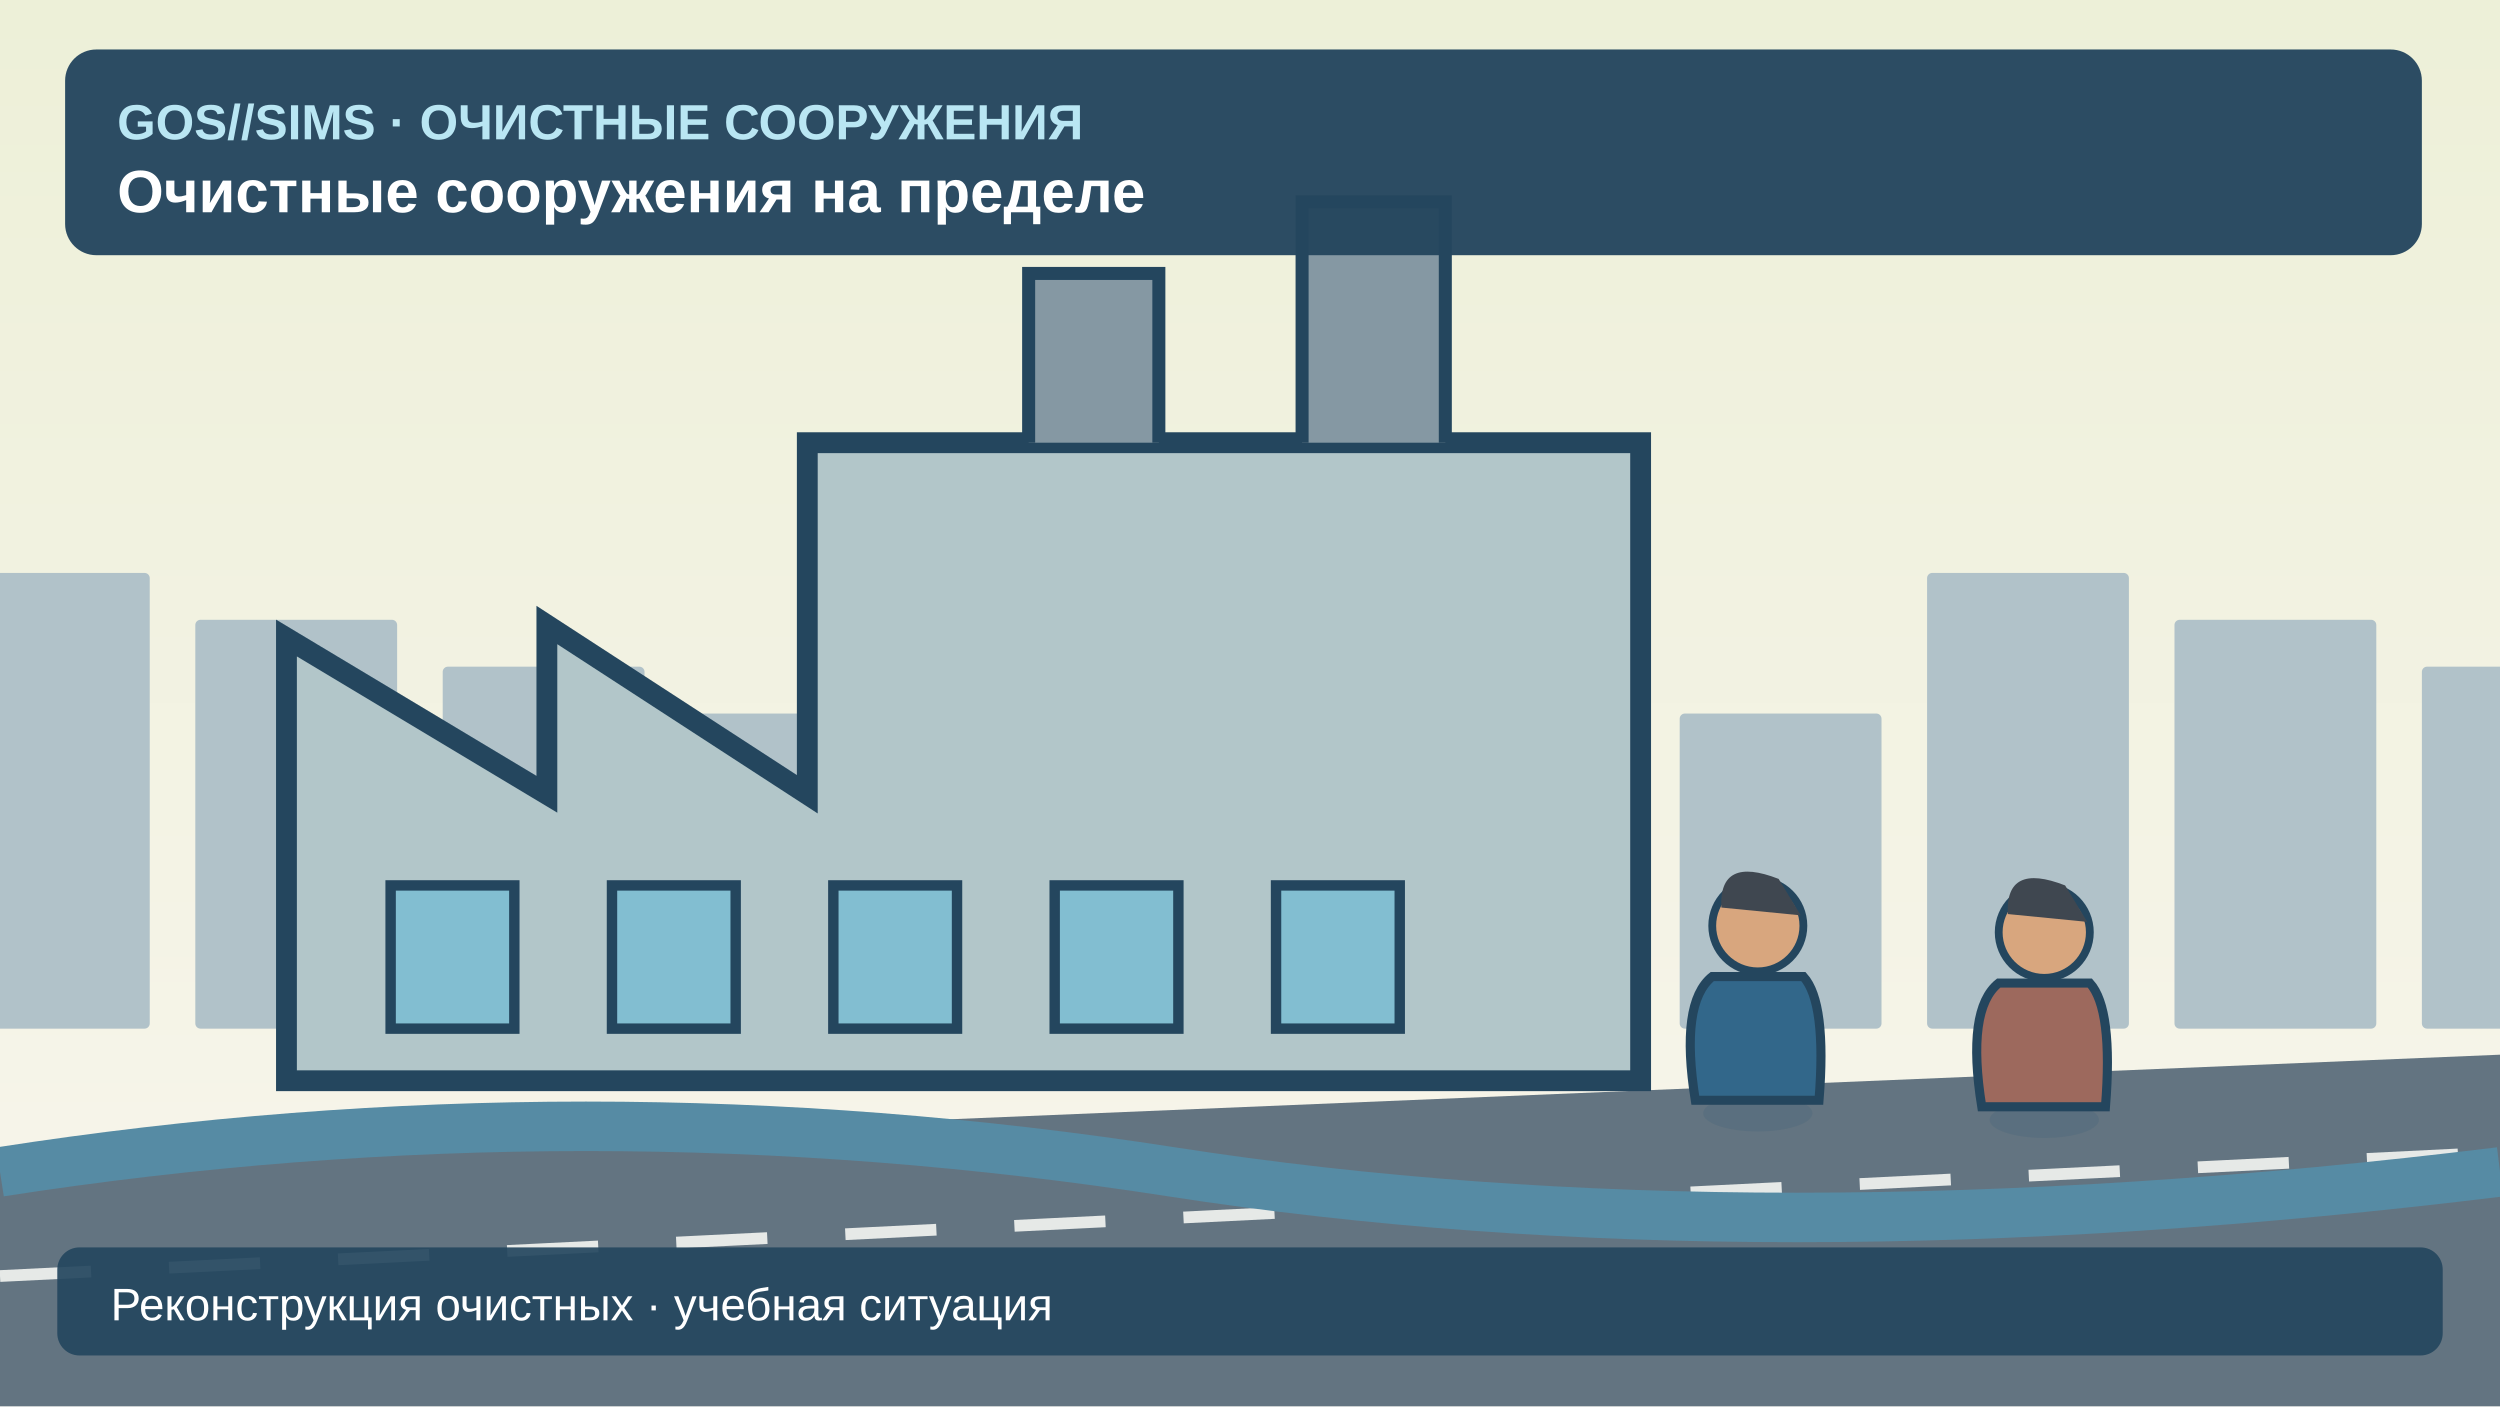
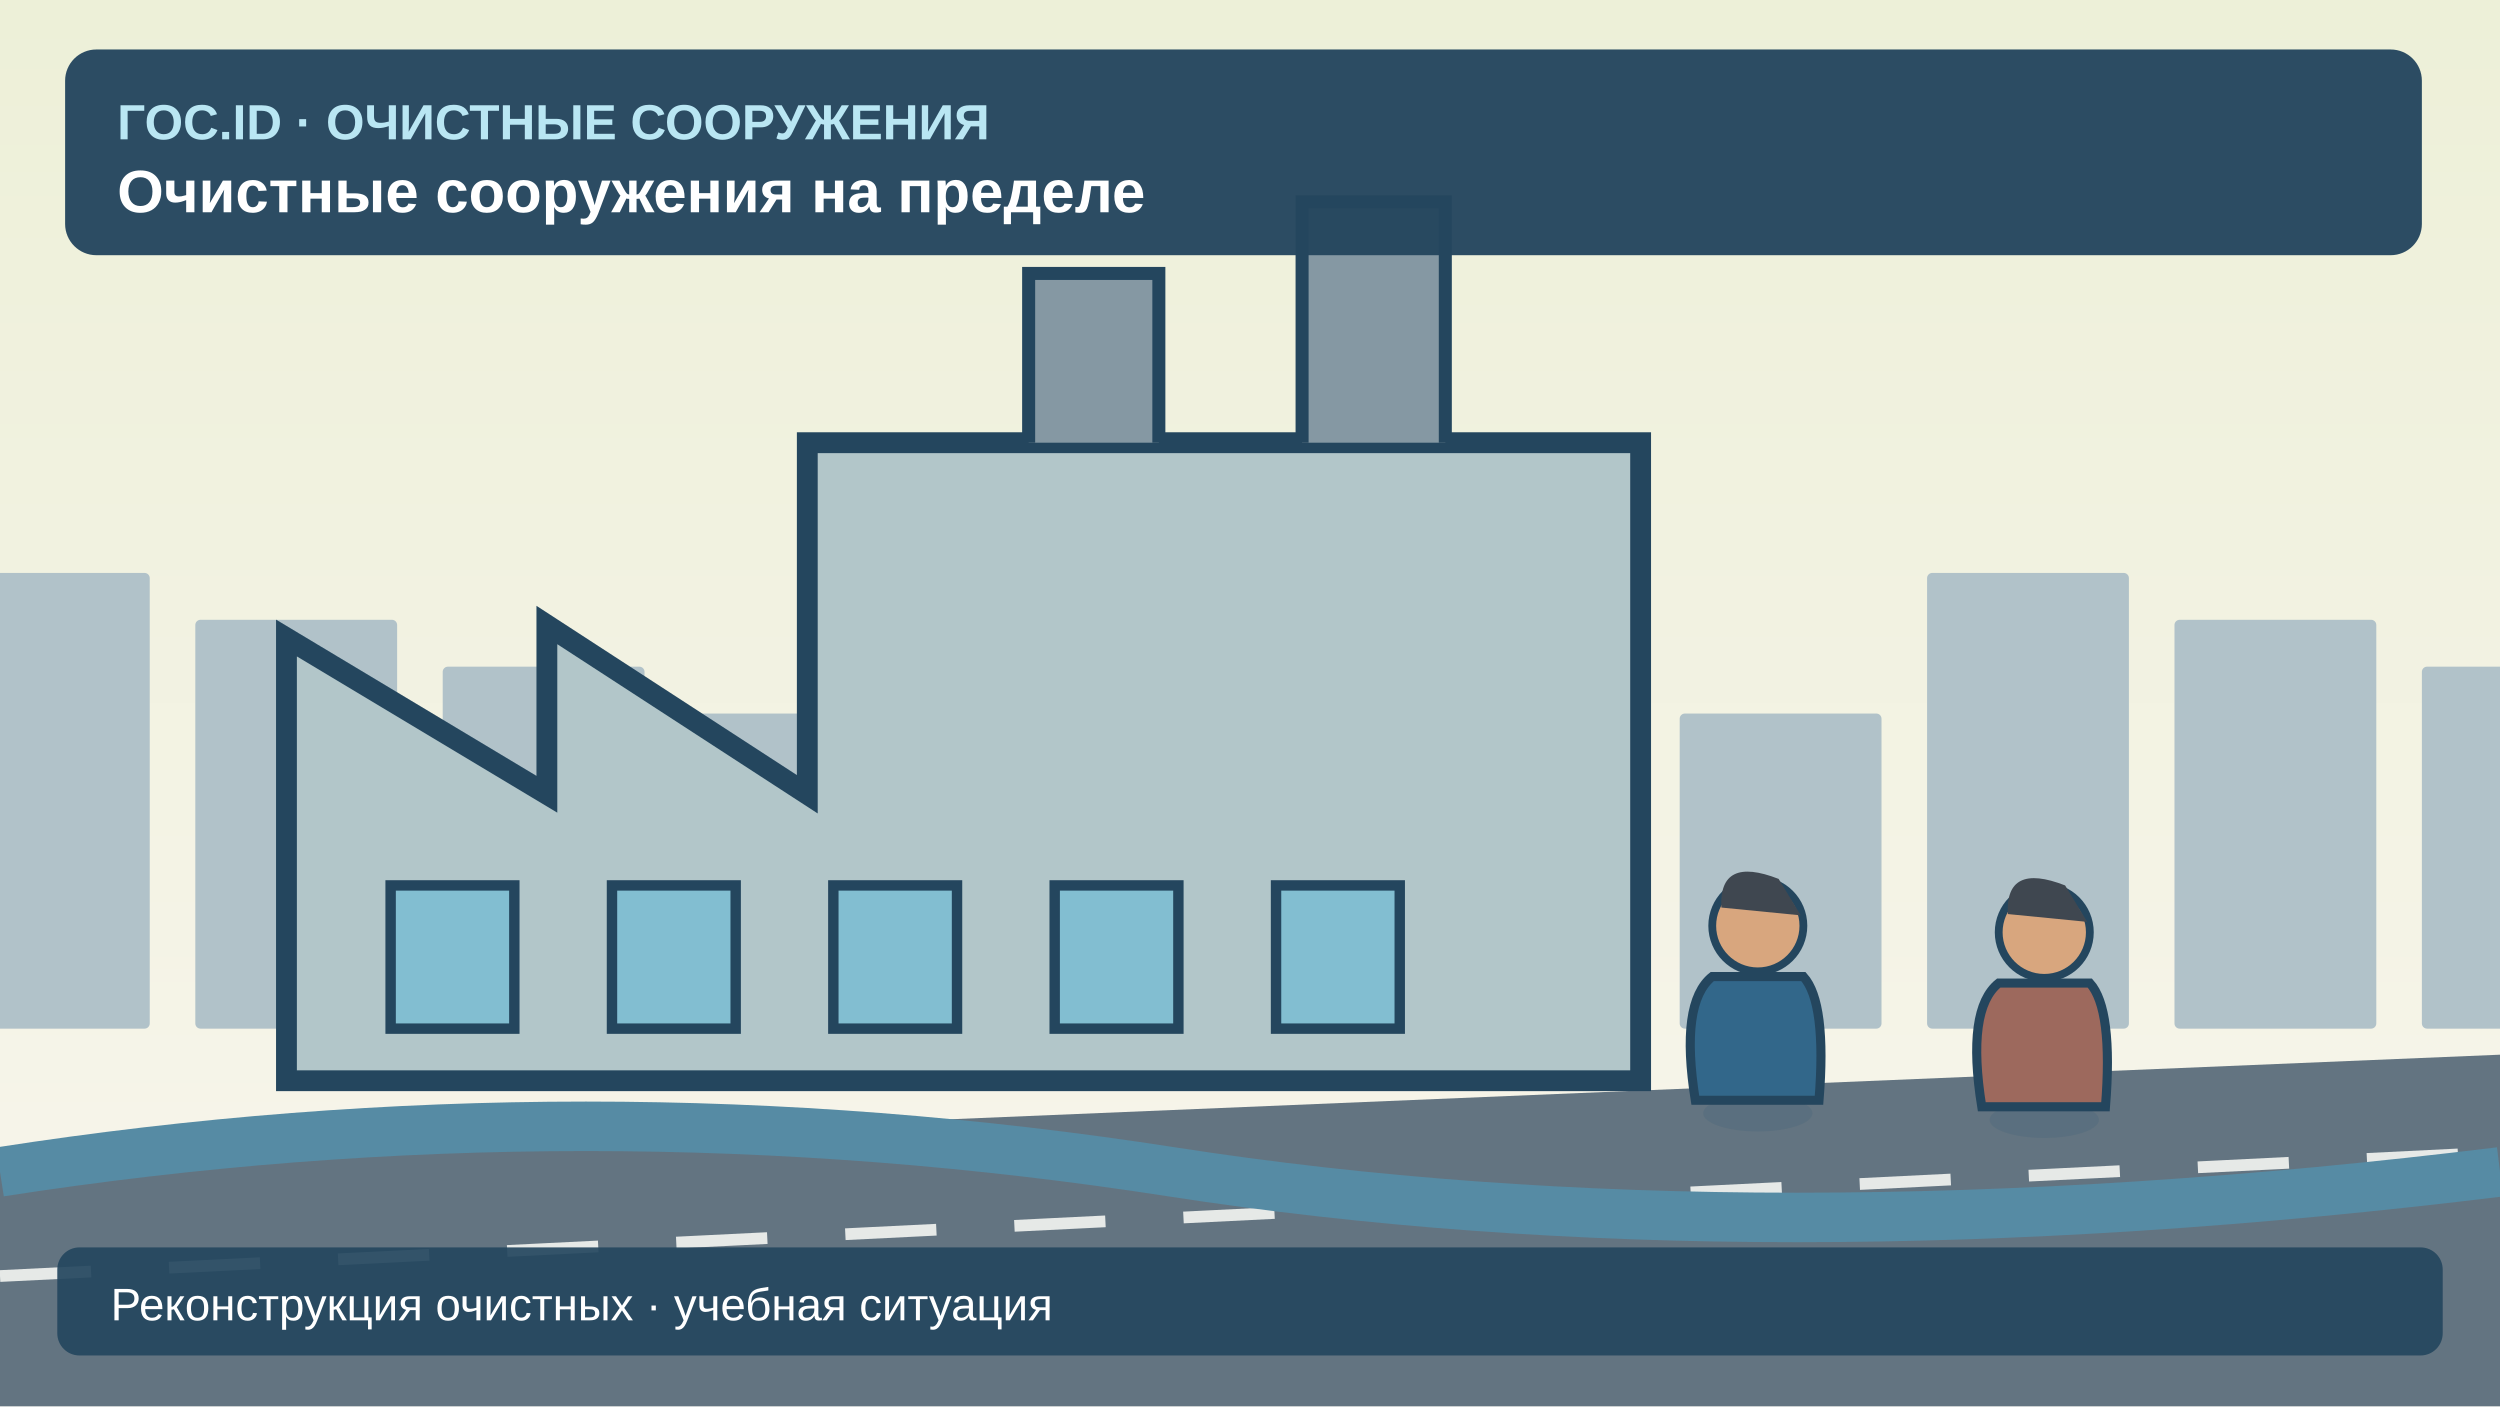
<svg xmlns="http://www.w3.org/2000/svg" width="1920" height="1080" viewBox="0 0 1920 1080" role="img" aria-label="Очистные сооружения на пределе">
  <defs>
    <linearGradient id="sky" x1="0" y1="0" x2="0" y2="1">
      <stop stop-color="#edf0d8" />
      <stop offset="1" stop-color="#f8f5ed" />
    </linearGradient>
    <linearGradient id="glass">
      <stop stop-color="#8abbd2" />
      <stop offset="1" stop-color="#c8e6ee" />
    </linearGradient>
  </defs>
  <rect width="1920" height="1080" fill="url(#sky)" />
  <g fill="#b1c2c9">
    <rect x="-40" y="440" width="155" height="350" rx="4" />
    <rect x="150" y="476" width="155" height="314" rx="4" />
    <rect x="340" y="512" width="155" height="278" rx="4" />
    <rect x="530" y="548" width="155" height="242" rx="4" />
    <rect x="720" y="440" width="155" height="350" rx="4" />
    <rect x="910" y="476" width="155" height="314" rx="4" />
    <rect x="1100" y="512" width="155" height="278" rx="4" />
    <rect x="1290" y="548" width="155" height="242" rx="4" />
    <rect x="1480" y="440" width="155" height="350" rx="4" />
    <rect x="1670" y="476" width="155" height="314" rx="4" />
    <rect x="1860" y="512" width="155" height="278" rx="4" />
  </g>
  <path d="M0 890L1920 810V1080H0Z" fill="#637481" />
  <path d="M0 980L1920 885" stroke="#e6e9e7" stroke-width="9" stroke-dasharray="70 60" />
  <path d="M220 830V490l200 120V480l200 130V340H1260V830Z" fill="#b2c6c9" stroke="#24465e" stroke-width="16" />
  <path d="M790 340V210H890V340M1000 340V155H1110V340" fill="#8598a3" stroke="#24465e" stroke-width="10" />
  <rect x="300" y="680" width="95" height="110" fill="#82bed1" stroke="#24465e" stroke-width="8" />
  <rect x="470" y="680" width="95" height="110" fill="#82bed1" stroke="#24465e" stroke-width="8" />
  <rect x="640" y="680" width="95" height="110" fill="#82bed1" stroke="#24465e" stroke-width="8" />
  <rect x="810" y="680" width="95" height="110" fill="#82bed1" stroke="#24465e" stroke-width="8" />
  <rect x="980" y="680" width="95" height="110" fill="#82bed1" stroke="#24465e" stroke-width="8" />
  <path d="M0 900Q450 830 900 900T1920 900" fill="none" stroke="#568ba4" stroke-width="38" />
  <g transform="translate(1350,700)">
    <ellipse cx="0" cy="155" rx="42" ry="14" fill="#476478" opacity=".3" />
    <path d="M-35 50Q-60 70-48 145H47Q53 70 35 50Z" fill="#32678a" stroke="#24465e" stroke-width="7" />
    <circle cy="11" r="35" fill="#d8a67e" stroke="#24465e" stroke-width="6" />
    <path d="M-28-3Q-30-43 16-25L33 3" fill="#3f4750" />
  </g>
  <g transform="translate(1570,705)">
    <ellipse cx="0" cy="155" rx="42" ry="14" fill="#476478" opacity=".3" />
    <path d="M-35 50Q-60 70-48 145H47Q53 70 35 50Z" fill="#9d695d" stroke="#24465e" stroke-width="7" />
    <circle cy="11" r="35" fill="#d8a67e" stroke="#24465e" stroke-width="6" />
    <path d="M-28-3Q-30-43 16-25L33 3" fill="#3f4750" />
  </g>
  <rect x="50" y="38" width="1810" height="158" rx="24" fill="#24465e" opacity=".96" />
-   <text x="90" y="107" font-family="Arial,sans-serif" font-size="38" font-weight="700" fill="#b9e6f3">GOS//SIMS  ·  ОЧИСТНЫЕ СООРУЖЕНИЯ</text>
+   <text x="90" y="107" font-family="Arial,sans-serif" font-size="38" font-weight="700" fill="#b9e6f3">ГОС.ID  ·  ОЧИСТНЫЕ СООРУЖЕНИЯ</text>
  <text x="90" y="163" font-family="Arial,sans-serif" font-size="46" font-weight="700" fill="#ffffff">Очистные сооружения на пределе</text>
  <rect x="44" y="958" width="1832" height="83" rx="17" fill="#24465e" opacity=".92" />
  <text x="85" y="1014" font-family="Arial,sans-serif" font-size="35" fill="#ffffff">Реконструкция очистных · учебная ситуация</text>
</svg>
